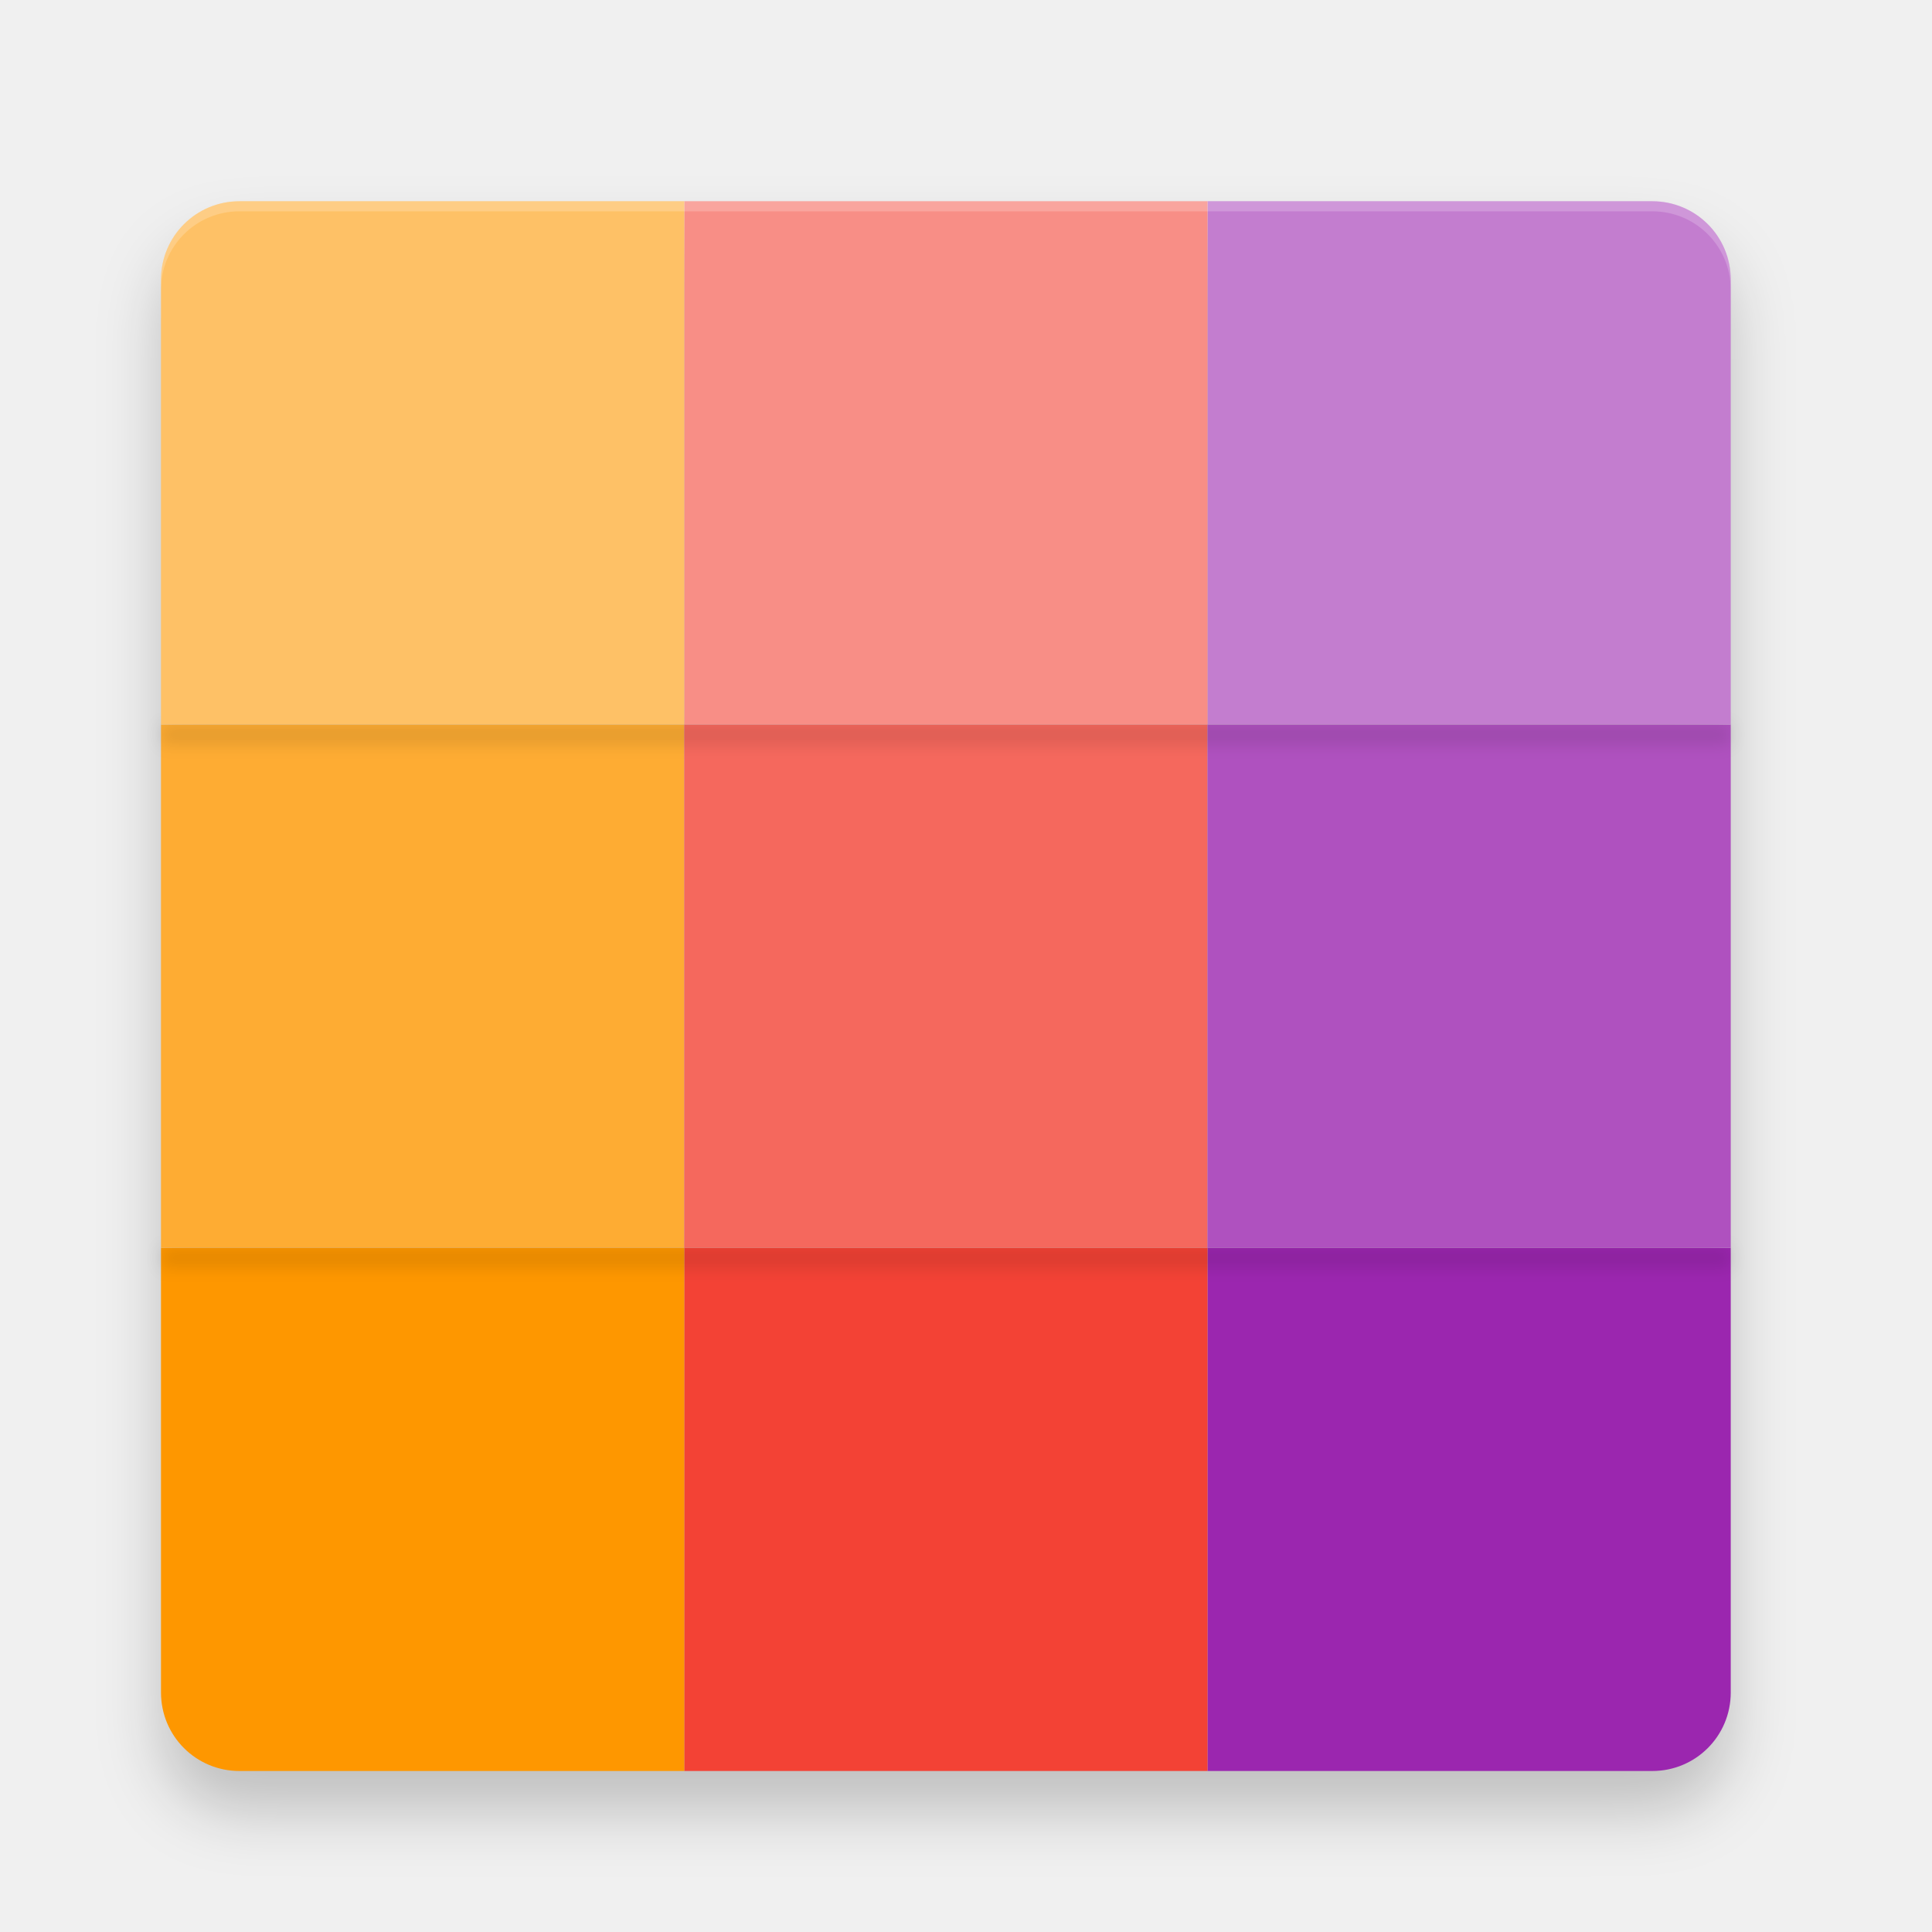
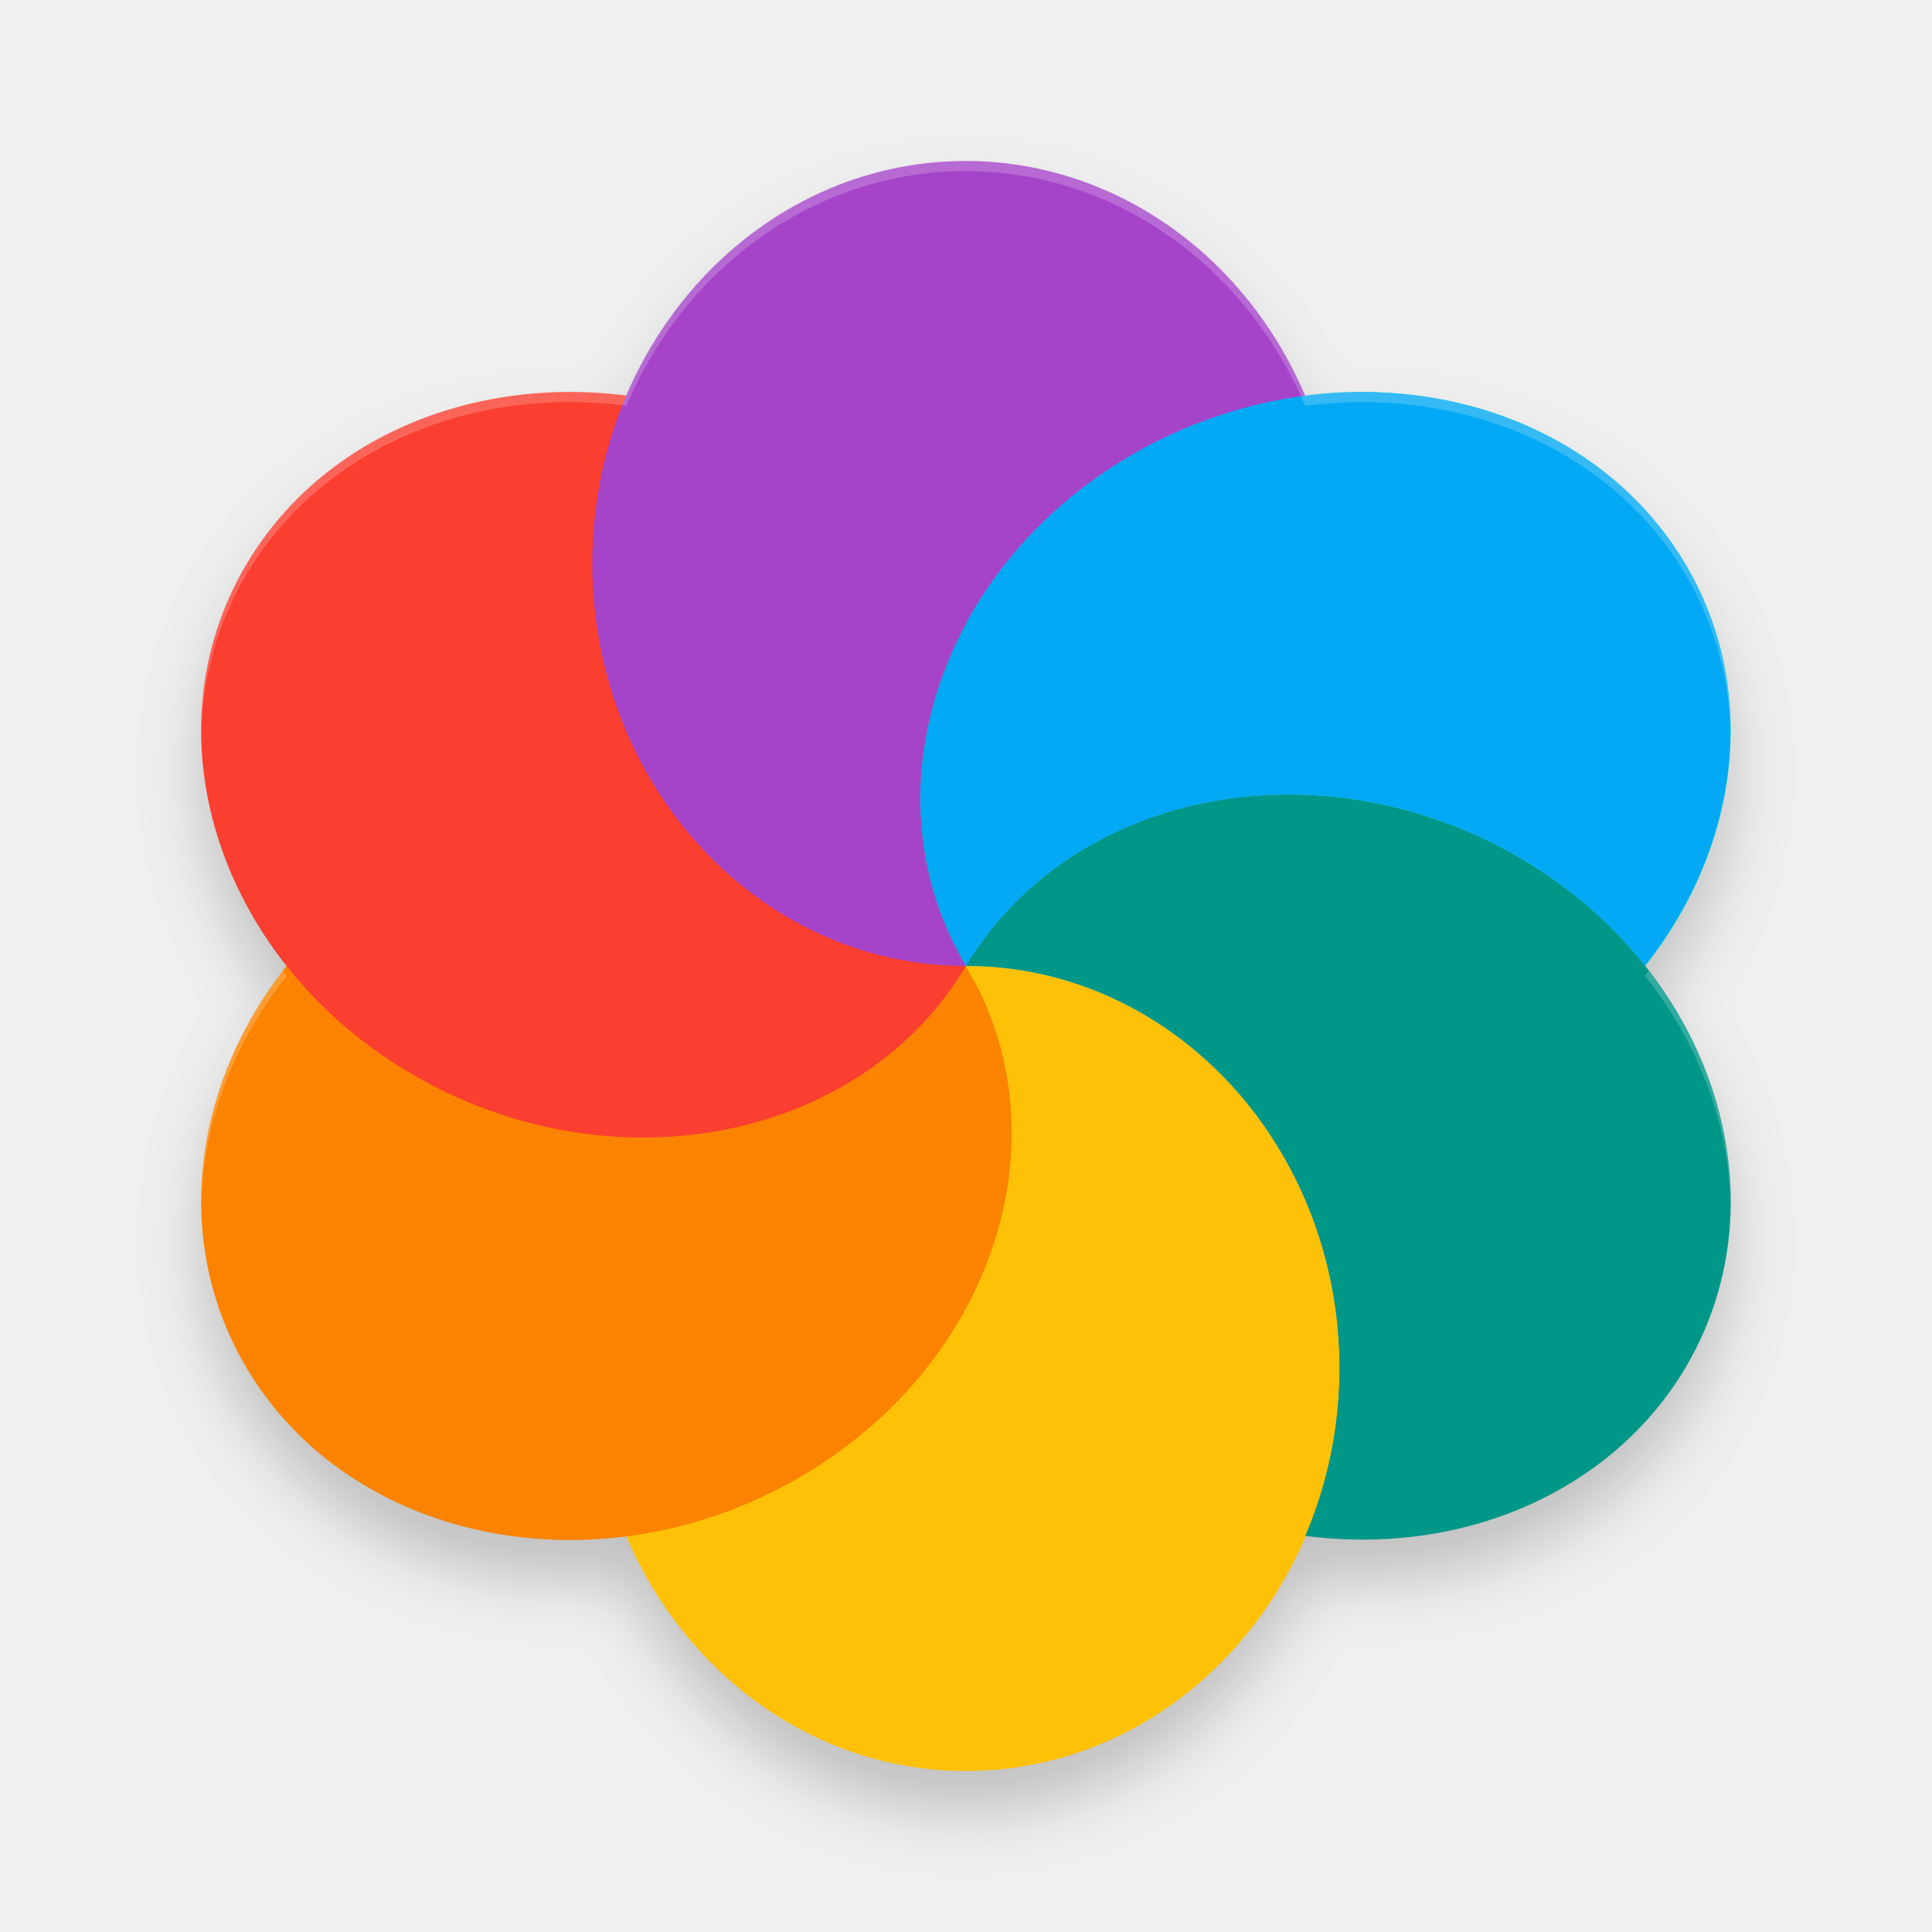
- <svg xmlns="http://www.w3.org/2000/svg" width="192" height="192" version="1" id="svg30">
-   <defs id="defs34">
-     <filter style="color-interpolation-filters:sRGB" id="filter891" x="-0.048" width="1.096" y="-0.048" height="1.096">
-       <feGaussianBlur stdDeviation="3.12" id="feGaussianBlur893" />
-     </filter>
-     <filter style="color-interpolation-filters:sRGB" id="filter899" x="-0.012" width="1.024" y="-0.948" height="2.896">
-       <feGaussianBlur stdDeviation="0.79" id="feGaussianBlur901" />
-     </filter>
-     <filter style="color-interpolation-filters:sRGB" id="filter907" x="-0.012" width="1.024" y="-0.948" height="2.896">
-       <feGaussianBlur stdDeviation="0.79" id="feGaussianBlur909" />
+ <svg xmlns="http://www.w3.org/2000/svg" width="192" height="192" version="1" id="svg17">
+   <defs id="defs21">
+     <filter style="color-interpolation-filters:sRGB" id="filter876" x="-0.049" width="1.099" y="-0.047" height="1.093">
+       <feGaussianBlur stdDeviation="3.13" id="feGaussianBlur878" />
    </filter>
  </defs>
-   <path style="opacity:0.2;fill:#000000;stroke-width:4;filter:url(#filter891)" d="M 23.799,24 C 19.478,24 16,27.478 16,31.799 V 76 128 172.199 C 16,176.519 19.478,180 23.799,180 H 68 h 52 44.199 c 4.32,0 7.801,-3.481 7.801,-7.801 V 128 76 31.801 C 172,27.48 168.519,24 164.199,24 H 120 68 23.801 Z" id="path856" />
-   <path id="path4" d="m 120,124 v 52 h 44.2 c 4.32,0 7.8,-3.48 7.8,-7.8 V 124 Z" style="fill:#9b26af;stroke-width:4" />
-   <rect id="rect6" y="124" x="68" height="52" width="52" style="fill:#f34235;stroke-width:4" />
-   <path id="path8" d="m 16,124 v 44.2 c 0,4.32 3.479,7.8 7.8,7.8 h 44.2 v -52 h -52 z" style="fill:#fe9700;stroke-width:4" />
-   <path id="path10" d="m 16,124 v 2 h 52 52 52 v -2 H 120 68 Z" style="opacity:0.1;stroke-width:4;filter:url(#filter899)" />
-   <rect id="rect12" y="72" x="16" height="52" width="52" style="fill:#feac33;stroke-width:4" />
-   <rect id="rect14" y="72" x="68" height="52" width="52" style="fill:#f5685d;stroke-width:4" />
-   <rect id="rect16" y="72" x="120" height="52" width="52" style="fill:#af51bf;stroke-width:4" />
-   <path id="path26" d="m 16,72 v 2 h 52 52 52 V 72 H 120 68 Z" style="opacity:0.1;stroke-width:4;filter:url(#filter907)" />
-   <path id="path18" d="m 120,20 v 52 h 52 V 27.8 c 0,-4.321 -3.48,-7.8 -7.8,-7.8 z" style="fill:#c37dcf;stroke-width:4" />
-   <rect id="rect20" y="20" x="68" height="52" width="52" style="fill:#f88e86;stroke-width:4" />
-   <path id="path22" d="M 23.8,20 C 19.479,20 16,23.479 16,27.8 v 44.2 h 52 v -52 H 23.8 Z" style="fill:#fec166;stroke-width:4" />
-   <path style="opacity:0.2;fill:#ffffff;stroke-width:4" d="M 23.797 20 C 19.476 20 16 23.476 16 27.797 L 16 28.797 C 16 24.476 19.476 21 23.797 21 L 164.203 21 C 168.523 21 172 24.476 172 28.797 L 172 27.797 C 172 23.476 168.523 20 164.203 20 L 23.797 20 z " id="path24" />
+   <path id="ellipse856" style="opacity:0.2;stroke-width:4;filter:url(#filter876)" d="M 95.983,20 A 37.141,40 0 0 0 62.264,43.367 41.008,36.228 23.679 0 0 24.512,60 41.008,36.228 23.679 0 0 28.529,100 36.228,41.008 66.321 0 0 24.512,140 36.228,41.008 66.321 0 0 62.264,156.641 37.141,40 0 0 0 95.983,180 37.141,40 0 0 0 129.718,156.633 c 15.724,2.043 30.468,-4.455 37.744,-16.633 7.553,-12.678 5.355,-28.431 -4.196,-40.273 0.067,0.083 0.145,0.159 0.211,0.242 A 36.228,41.008 66.321 0 0 167.462,60 36.228,41.008 66.321 0 0 136.579,42.977 36.228,41.008 66.321 0 0 129.718,43.367 37.141,40 0 0 0 95.983,20 Z m 17.168,28.82 a 36.228,41.008 66.321 0 1 0.008,0 36.228,41.008 66.321 0 0 0,0.008 36.228,41.008 66.321 0 0 -3.095,1.914 36.228,41.008 66.321 0 1 3.087,-1.922 z m -4.353,2.82 a 36.228,41.008 66.321 0 0 -1.993,1.492 36.228,41.008 66.321 0 1 1.993,-1.492 z m -3.321,2.633 a 36.228,41.008 66.321 0 0 -1.633,1.469 36.228,41.008 66.321 0 1 1.633,-1.469 z m -2.954,2.828 a 36.228,41.008 66.321 0 0 -1.453,1.57 36.228,41.008 66.321 0 1 1.453,-1.57 z M 99.898,60.125 A 36.228,41.008 66.321 0 0 98.624,61.797 36.228,41.008 66.321 0 1 99.898,60.125 Z m -2.297,3.219 a 36.228,41.008 66.321 0 0 -1.102,1.758 36.228,41.008 66.321 0 1 1.102,-1.758 z m 56.436,27.82 c 0.226,0.157 0.434,0.325 0.656,0.484 -0.222,-0.16 -0.43,-0.328 -0.656,-0.484 z m 3.345,2.555 c 0.369,0.31 0.707,0.642 1.063,0.961 -0.356,-0.319 -0.693,-0.651 -1.063,-0.961 z m 3.079,2.859 c 0.295,0.301 0.567,0.615 0.852,0.922 -0.285,-0.307 -0.556,-0.622 -0.852,-0.922 z m -64.157,3.437 c 1.356,0.012 2.691,0.108 4.009,0.273 -0.041,-0.005 -0.084,-0.003 -0.125,-0.008 a 37.141,40 0 0 0 -3.884,-0.266 z m 5.165,0.469 c 0.634,0.101 1.276,0.177 1.899,0.313 0.362,0.079 0.712,0.191 1.071,0.281 -0.054,-0.014 -0.11,-0.018 -0.164,-0.031 a 37.141,40 0 0 0 -0.906,-0.25 37.141,40 0 0 0 -1.711,-0.273 c -0.063,-0.01 -0.124,-0.029 -0.188,-0.039 z m 4.353,0.977 c 0.923,0.273 1.827,0.584 2.719,0.93 -0.107,-0.042 -0.22,-0.069 -0.328,-0.109 a 37.141,40 0 0 0 -2.204,-0.758 c -0.063,-0.019 -0.124,-0.044 -0.188,-0.062 z m 3.954,1.414 c 1.016,0.438 2.008,0.931 2.977,1.461 -0.172,-0.094 -0.357,-0.166 -0.531,-0.258 a 37.141,40 0 0 0 -2.305,-1.133 c -0.048,-0.021 -0.092,-0.05 -0.141,-0.07 z m 3.712,1.844 c 0.102,0.059 0.203,0.12 0.305,0.18 1.07,0.631 2.107,1.317 3.11,2.055 a 37.141,40 0 0 0 -3.11,-2.055 37.141,40 0 0 0 -0.18,-0.094 c -0.044,-0.026 -0.081,-0.061 -0.125,-0.086 z m 4.001,2.703 c 0.789,0.605 1.571,1.222 2.313,1.891 a 37.141,40 0 0 0 -2.313,-1.891 z m 3.634,3.195 c 0.433,0.43 0.876,0.846 1.289,1.297 a 37.141,40 0 0 0 -1.18,-1.18 37.141,40 0 0 0 -0.109,-0.117 z m 2.852,3.141 c 0.307,0.379 0.621,0.749 0.914,1.141 a 37.141,40 0 0 0 -0.766,-0.93 c -0.053,-0.067 -0.095,-0.144 -0.148,-0.211 z m 1.688,2.266 c 0.086,0.123 0.174,0.243 0.258,0.367 -0.037,-0.054 -0.08,-0.102 -0.117,-0.156 a 37.141,40 0 0 0 -0.141,-0.211 z m 0.641,0.961 a 36.228,41.008 66.321 0 0 0.031,0 c 0.248,0.378 0.499,0.753 0.735,1.141 a 37.141,40 0 0 0 -0.766,-1.141 z m 1.391,2.266 c 0.429,0.758 0.852,1.522 1.235,2.312 a 37.141,40 0 0 0 -1.235,-2.312 z m 1.719,3.391 c 0.377,0.839 0.732,1.684 1.055,2.555 a 37.141,40 0 0 0 -1.055,-2.555 z m 1.422,3.625 c 0.296,0.87 0.58,1.744 0.821,2.641 a 37.141,40 0 0 0 -0.821,-2.641 z m 1.125,3.945 c 0.194,0.831 0.378,1.665 0.524,2.516 a 37.141,40 0 0 0 -0.524,-2.516 z m 0.75,4.086 c 0.103,0.771 0.197,1.544 0.258,2.328 a 37.141,40 0 0 0 -0.258,-2.328 z" />
+   <ellipse style="fill:#278df2;stroke-width:4" cx="95.996" cy="96" rx="66.012" ry="64" id="ellipse3" />
+   <ellipse id="ellipse8" style="fill:#34e0c4;stroke-width:4" cx="130.704" cy="-74.32" rx="36.288" ry="40.948" transform="matrix(0.511651,0.8591934,-0.8725982,0.4884387,0,0)" />
+   <ellipse id="ellipse10" style="fill:#ffc107;stroke-width:4" cx="95.996" cy="136" rx="37.132" ry="40" />
+   <ellipse id="ellipse14" style="fill:#fb8300;stroke-width:4" cx="130.704" cy="7.572" rx="36.288" ry="40.948" transform="matrix(0.511651,0.8591934,-0.8725982,0.4884387,0,0)" />
+   <ellipse id="ellipse18" style="fill:#fa3e30;stroke-width:4" cx="36.896" cy="90.7" rx="36.288" ry="40.948" transform="matrix(-0.511651,0.8591934,0.8725982,0.4884387,0,0)" />
+   <path style="fill:#a544c9;stroke-width:4" d="M 95.995,16 A 37.132,40 0 0 0 58.863,56 37.132,40 0 0 0 95.995,96 36.226,41 66.279 0 1 113.159,44.82 36.226,41 66.279 0 1 129.719,39.367 37.132,40 0 0 0 95.995,16 Z m 0,80 A 37.132,40 0 0 0 131.29,68.336 37.132,40 0 0 1 126.302,79.016 41,36.226 23.721 0 0 95.995,96 Z M 131.29,68.336 a 37.132,40 0 0 0 0.894,-3.531 37.132,40 0 0 1 -0.894,3.531 z m -1.136,-27.906 a 37.132,40 0 0 1 1.241,3.648 37.132,40 0 0 0 -1.241,-3.648 z m 1.297,3.812 a 37.132,40 0 0 1 0.757,3.164 37.132,40 0 0 0 -0.757,-3.164 z m 0.967,4.141 a 37.132,40 0 0 1 0.363,2.555 37.132,40 0 0 0 -0.363,-2.555 z m 0.54,4.148 A 37.132,40 0 0 1 133.127,56 a 37.132,40 0 0 0 -0.169,-3.469 z m 0.089,5.234 a 37.132,40 0 0 1 -0.161,2.625 37.132,40 0 0 0 0.161,-2.625 z m -0.29,3.547 a 37.132,40 0 0 1 -0.483,3.102 37.132,40 0 0 0 0.483,-3.102 z" id="path9" />
+   <path style="fill:#009688;stroke-width:4" d="M 126.874,78.977 C 113.679,79.338 102.124,85.709 95.995,96 c 20.507,0 37.132,17.909 37.132,40 -0.014,5.744 -1.177,11.416 -3.409,16.633 15.721,2.043 30.462,-4.455 37.736,-16.633 10.256,-17.219 2.571,-40.134 -17.164,-51.18 -7.2,-4.029 -15.363,-6.066 -23.417,-5.844 z m 2.845,73.656 z M 95.995,96 Z" id="path11" />
+   <path id="ellipse980" style="fill:#03a9f4;stroke-width:4" d="M 136.58,38.977 A 36.226,41 66.279 0 0 113.161,44.824 36.226,41 66.279 0 0 95.997,95.998 C 102.127,85.708 113.68,79.338 126.874,78.977 c 8.054,-0.222 16.217,1.815 23.417,5.844 5.305,2.969 9.73,6.801 13.179,11.145 A 36.226,41 66.279 0 0 167.457,56 36.226,41 66.279 0 0 136.58,38.977 Z M 95.997,96 a 36.226,41 66.279 0 0 30.361,16.986 C 119.638,102.715 108.549,96.001 95.997,96 Z" />
+   <path style="fill:#ffc107;stroke-width:4" d="m 95.997,95.998 c -63.998,64.001 -31.999,32.001 0,0 z m 0,0.002 C 102.512,108.936 113.716,114.536 126.358,112.986 119.638,102.715 108.549,96.001 95.997,96 Z" id="path14" />
+   <path id="ellipse880" style="fill:#ffffff;stroke-width:3.999;opacity:0.2" d="M 95.996,16 C 81.48,16 68.296,25.111 62.244,39.324 46.523,37.3 31.793,43.815 24.535,56.002 c -3.058,5.138 -4.614,11.009 -4.529,17.094 0.09,-5.731 1.641,-11.242 4.529,-16.094 C 31.793,44.815 46.523,38.3 62.244,40.324 68.296,26.111 81.48,17 95.996,17 c 14.501,0.02 27.664,9.132 33.707,23.332 2.295,-0.299 4.596,-0.418 6.877,-0.355 13.194,0.362 24.748,6.732 30.877,17.023 2.875,4.843 4.418,10.341 4.508,16.059 C 172.049,66.988 170.501,61.129 167.457,56 161.328,45.709 149.774,39.339 136.58,38.977 c -2.281,-0.062 -4.582,0.057 -6.877,0.355 C 123.661,25.132 110.497,16.02 95.996,16 Z m 67.854,80.48 c -0.125,0.162 -0.251,0.324 -0.379,0.484 -0.016,-0.021 -0.034,-0.04 -0.051,-0.061 5.457,6.845 8.459,14.978 8.566,23.061 0.134,-8.187 -2.742,-16.474 -8.137,-23.484 z M 28.102,96.5 c -5.378,6.992 -8.227,15.226 -8.098,23.404 0.111,-8.057 3.092,-16.101 8.488,-22.904 -0.132,-0.166 -0.262,-0.332 -0.391,-0.5 z" />
</svg>
